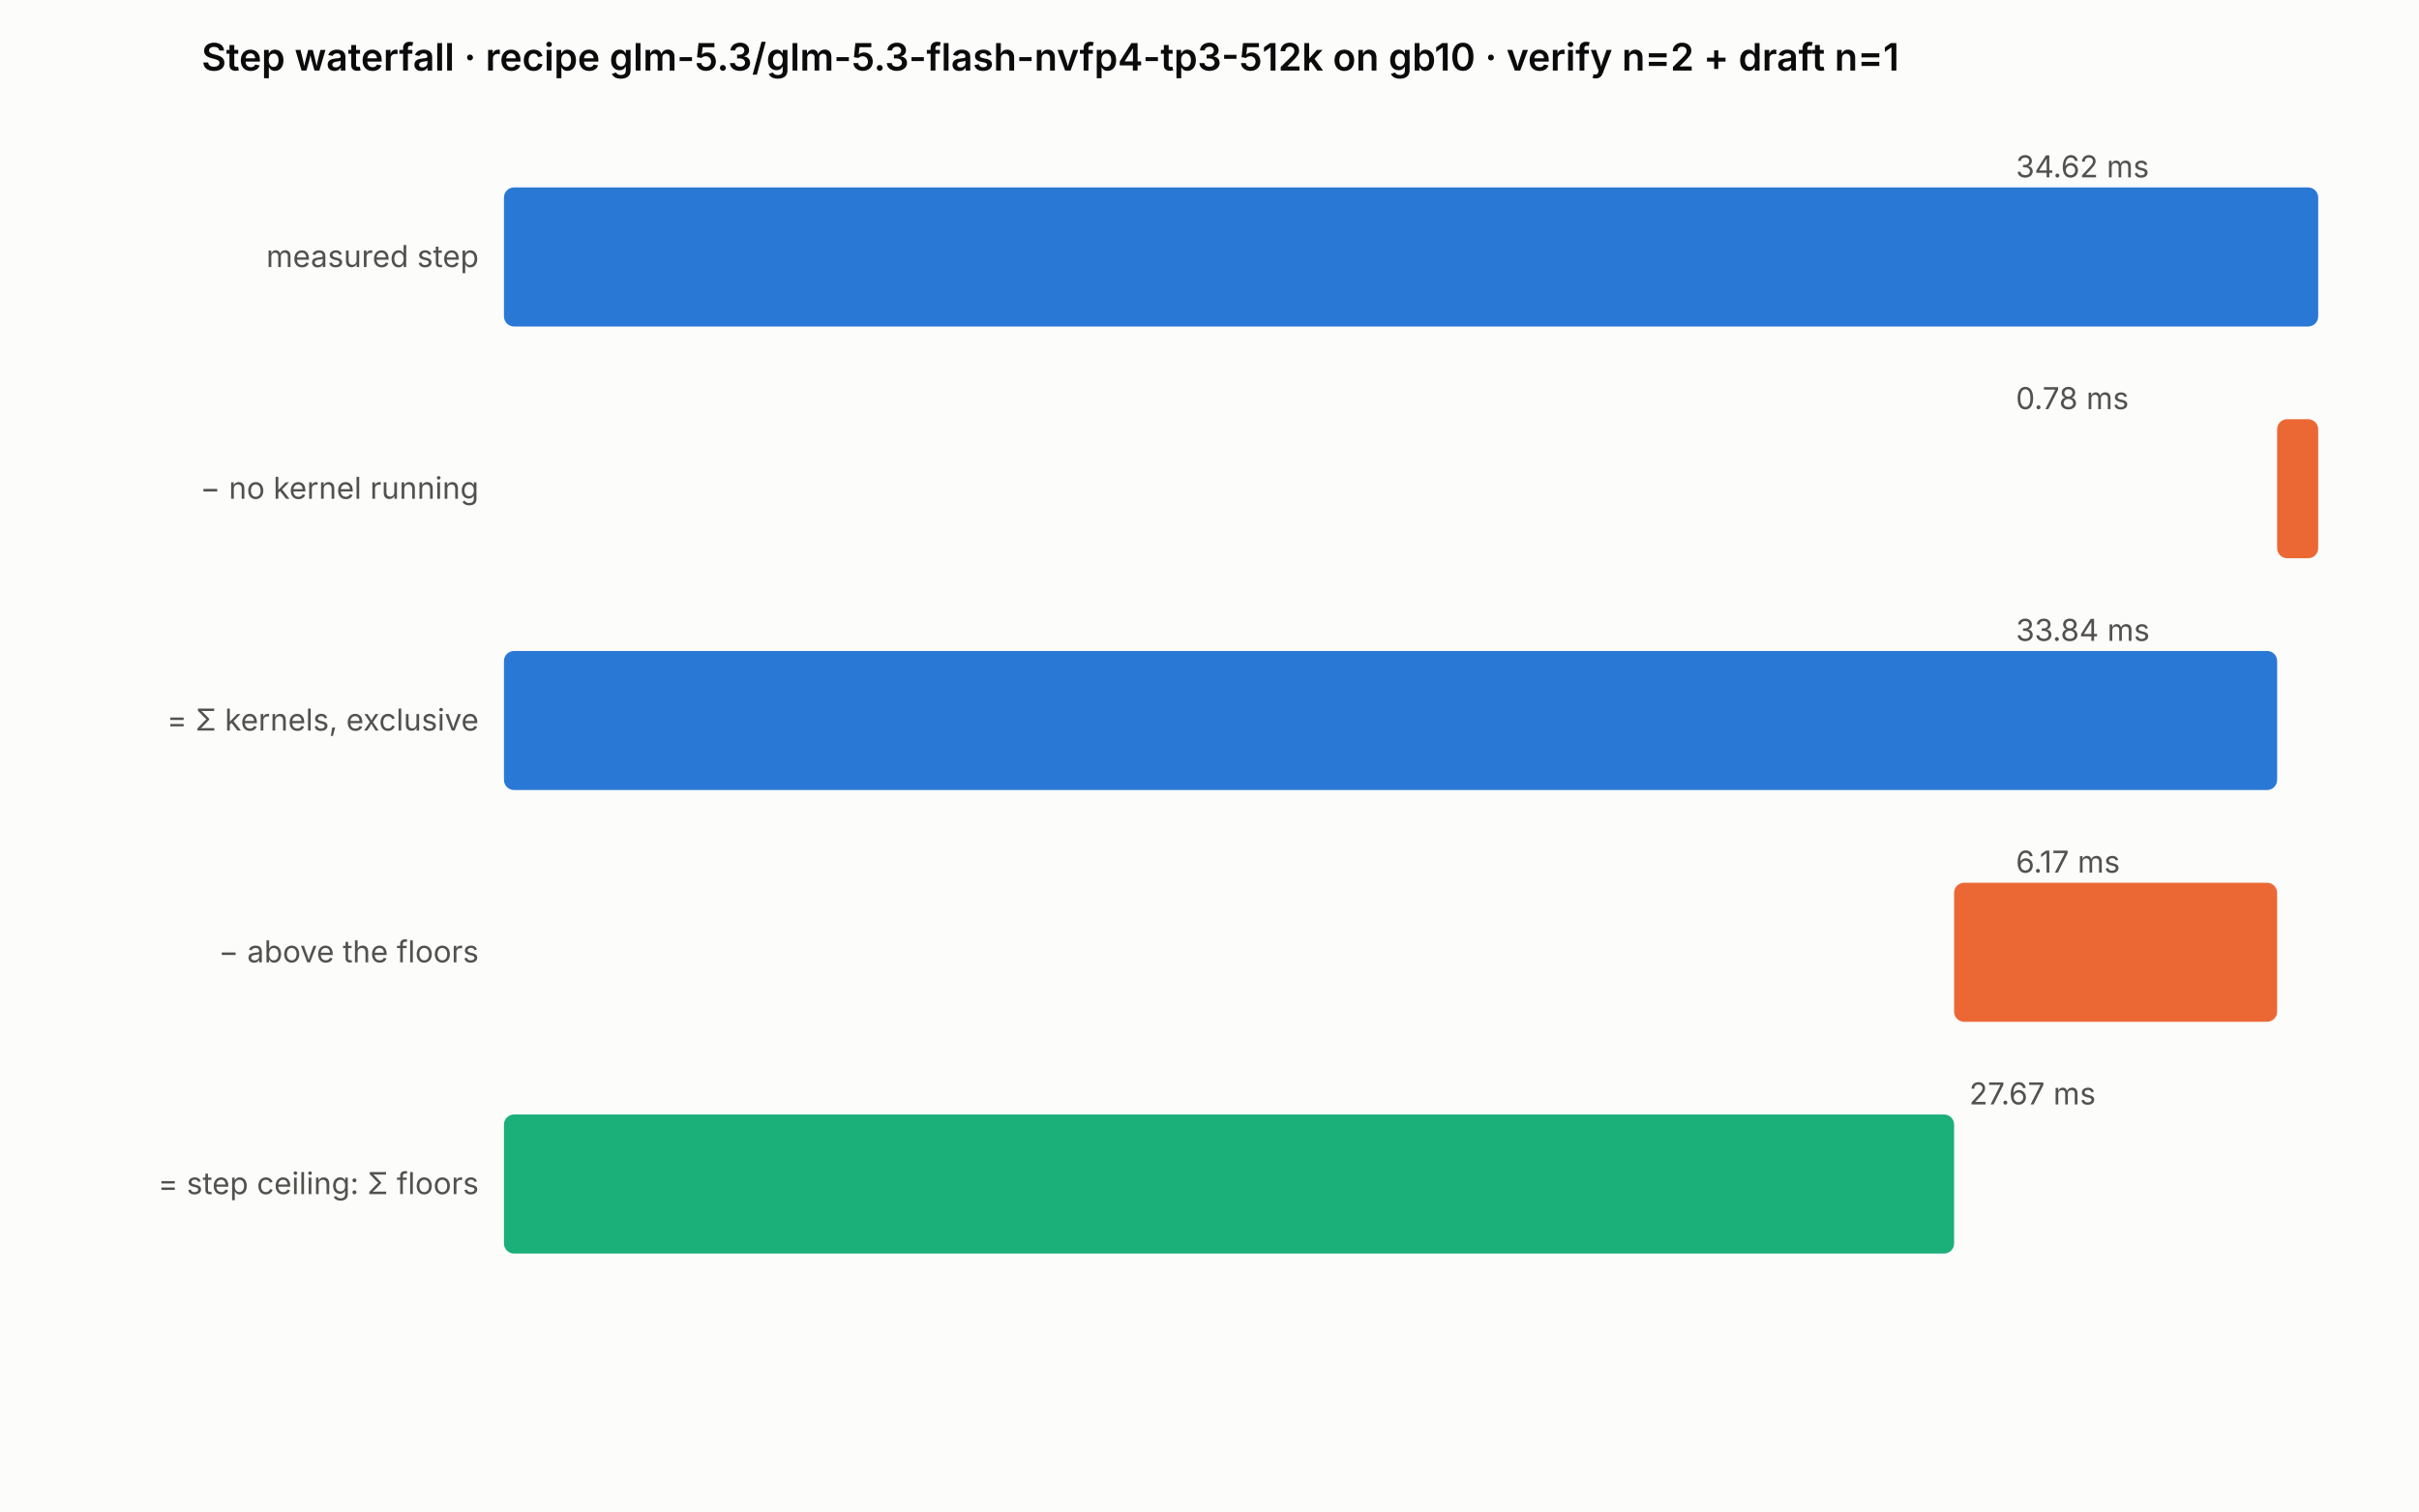
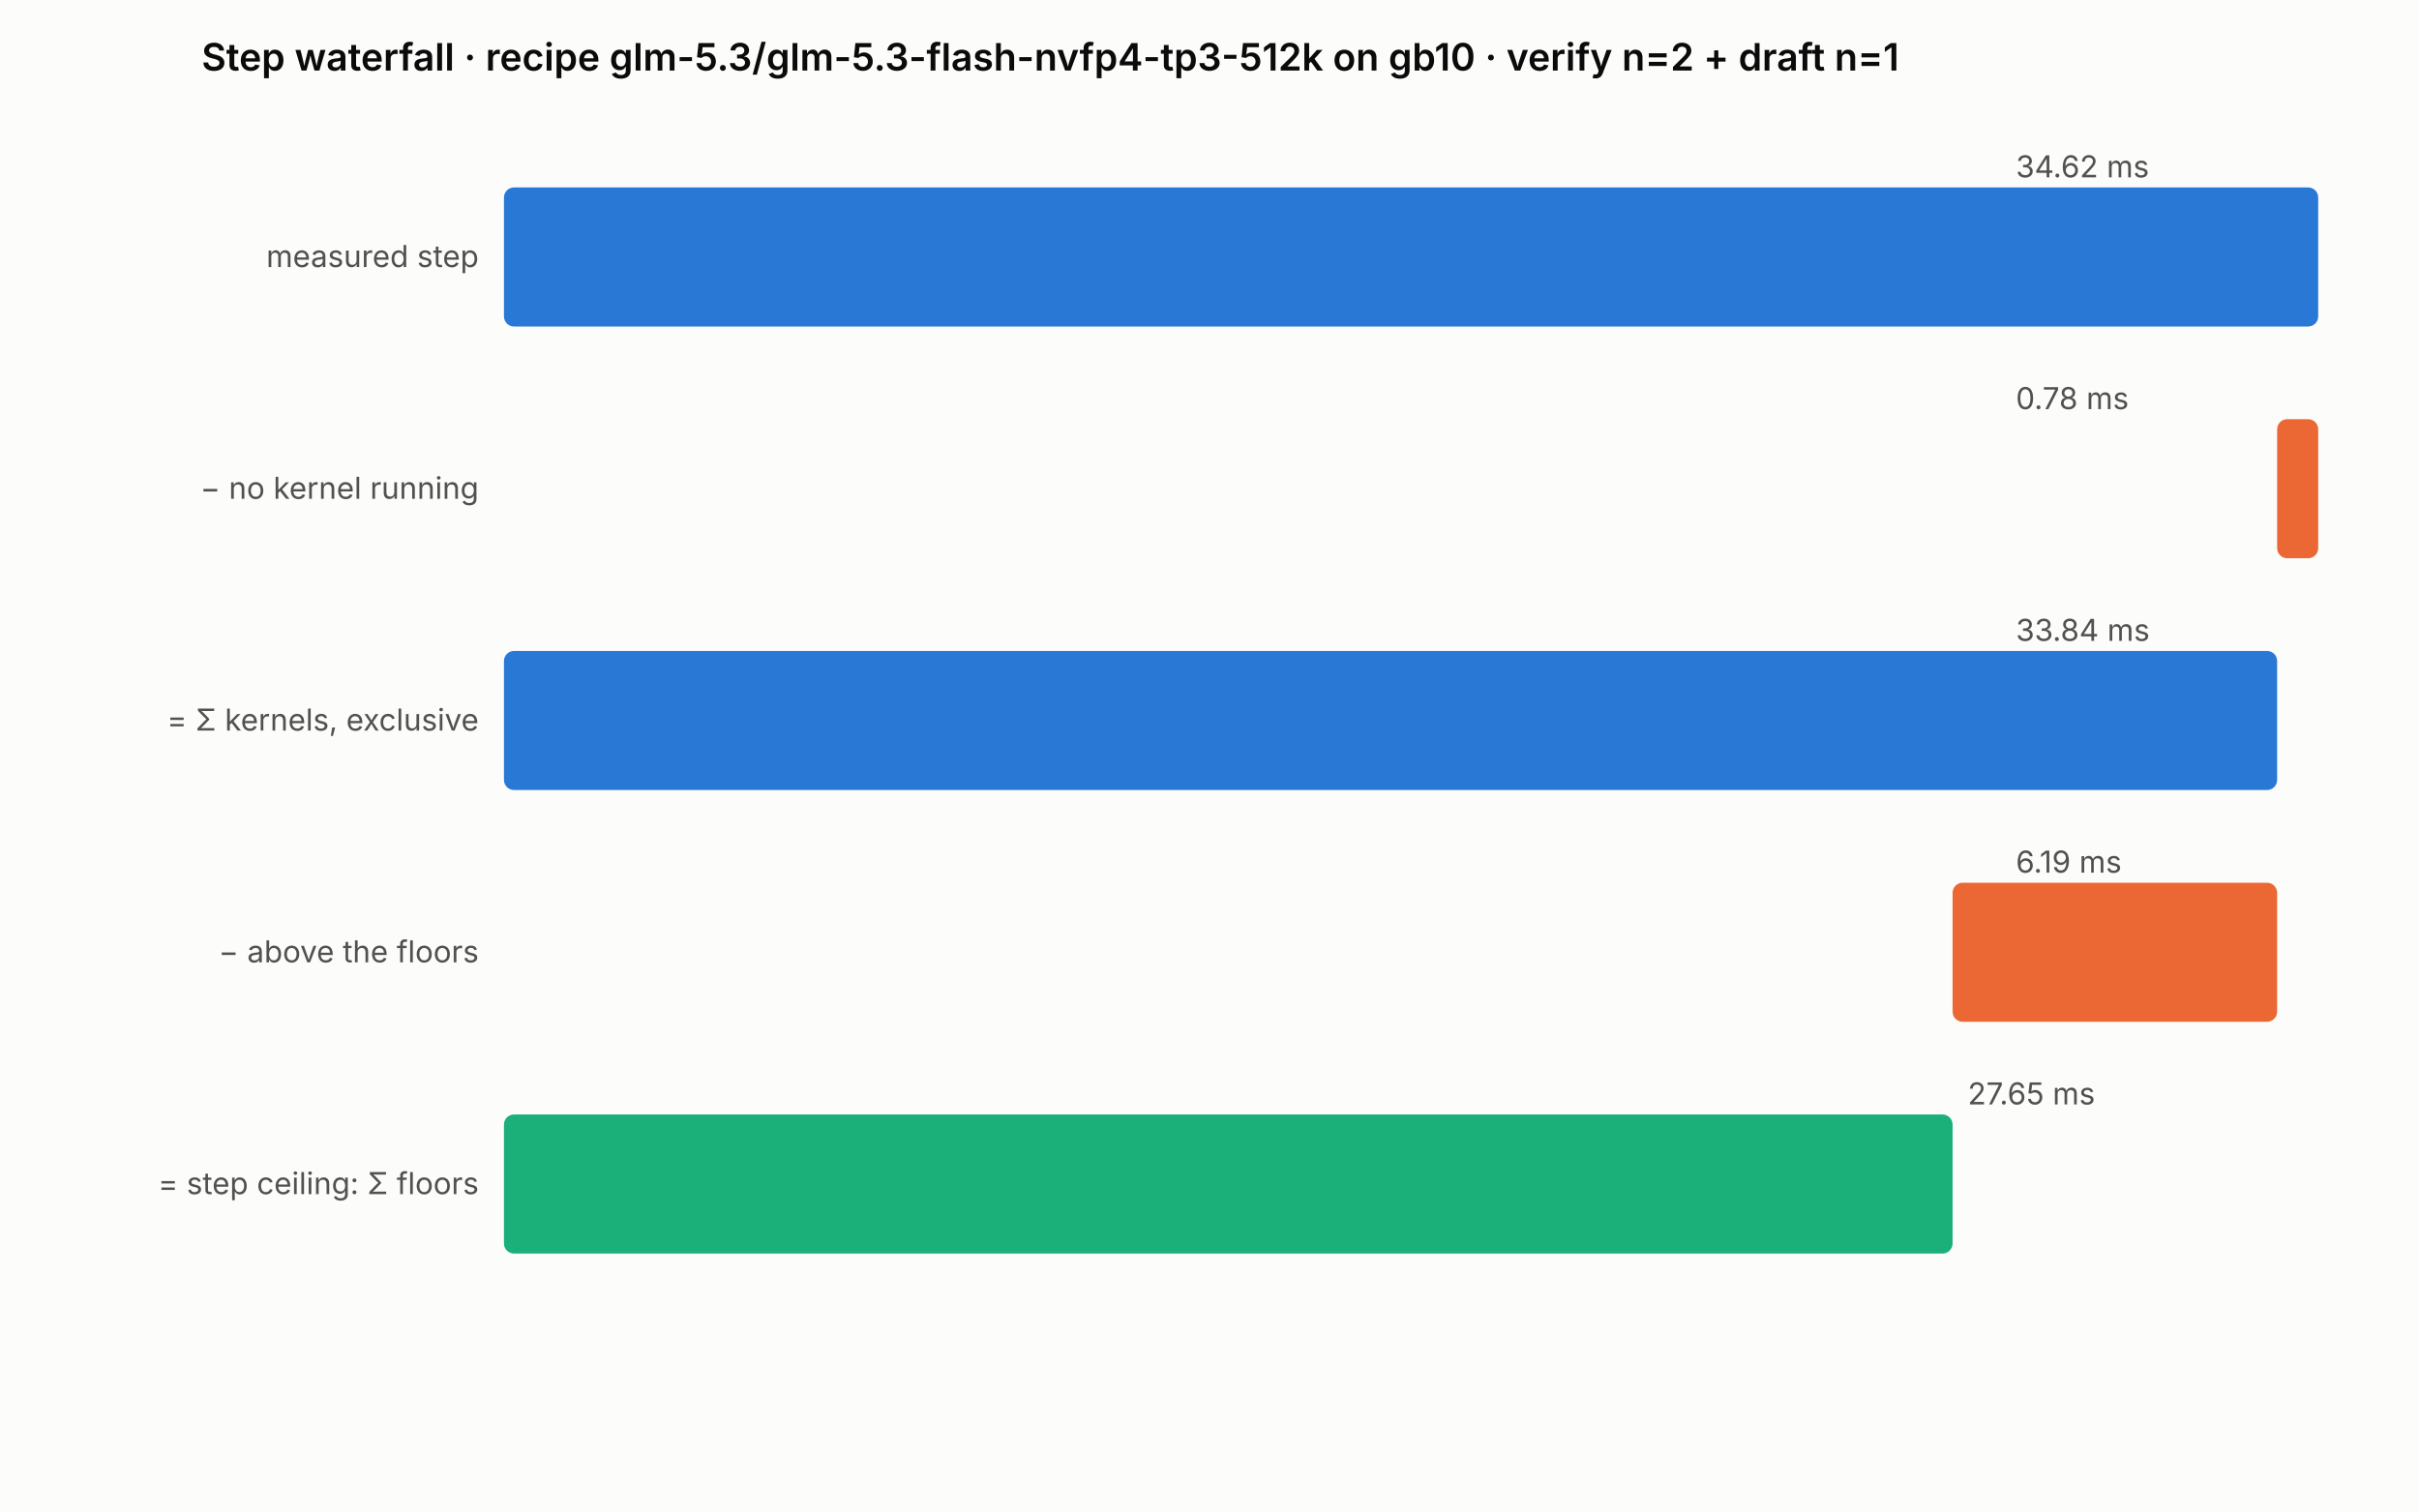
<svg xmlns="http://www.w3.org/2000/svg" class="viz" viewBox="0 0 960 600" width="960" height="600" role="img" aria-label="Step waterfall: recipe glm-5.3/glm-5.3-flash-nvfp4-tp3-512k on gb10">
  <style>
.viz text{font-family:system-ui,-apple-system,"Segoe UI",sans-serif;font-size:12px}
.viz .t{font-size:15px;font-weight:600}
.viz .g{stroke-width:1}.viz .c{stroke-width:2;fill:none;stroke-dasharray:6 4}
.viz .m{stroke-width:2}.viz .p{stroke-width:2}.viz .d{stroke-width:2;opacity:.45}
.viz .bg{fill:#fcfcfb}.viz text{fill:#52514e}.viz .t{fill:#0b0b0b}.viz .g{stroke:#e4e3df}.viz .c{stroke:#52514e}.viz .m{fill:#2a78d6;stroke:#fcfcfb}.viz .p{fill:#fcfcfb;stroke:#eb6834}.viz .d{stroke:#2a78d6}.viz .b1{fill:#2a78d6}.viz .b2{fill:#eb6834}.viz .b3{fill:#1baf7a}
@media (prefers-color-scheme: dark){:root:not([data-theme="light"]) .viz .bg{fill:#1a1a19}:root:not([data-theme="light"]) .viz text{fill:#c3c2b7}:root:not([data-theme="light"]) .viz .t{fill:#f0efec}:root:not([data-theme="light"]) .viz .g{stroke:#3a3936}:root:not([data-theme="light"]) .viz .c{stroke:#c3c2b7}:root:not([data-theme="light"]) .viz .m{fill:#3987e5;stroke:#1a1a19}:root:not([data-theme="light"]) .viz .p{fill:#1a1a19;stroke:#d95926}:root:not([data-theme="light"]) .viz .d{stroke:#3987e5}:root:not([data-theme="light"]) .viz .b1{fill:#3987e5}:root:not([data-theme="light"]) .viz .b2{fill:#d95926}:root:not([data-theme="light"]) .viz .b3{fill:#199e70}}
[data-theme="dark"] .viz .bg{fill:#1a1a19}[data-theme="dark"] .viz text{fill:#c3c2b7}[data-theme="dark"] .viz .t{fill:#f0efec}[data-theme="dark"] .viz .g{stroke:#3a3936}[data-theme="dark"] .viz .c{stroke:#c3c2b7}[data-theme="dark"] .viz .m{fill:#3987e5;stroke:#1a1a19}[data-theme="dark"] .viz .p{fill:#1a1a19;stroke:#d95926}[data-theme="dark"] .viz .d{stroke:#3987e5}[data-theme="dark"] .viz .b1{fill:#3987e5}[data-theme="dark"] .viz .b2{fill:#d95926}[data-theme="dark"] .viz .b3{fill:#199e70}
</style>
  <rect class="bg" width="960" height="600" />
  <text class="t" x="80" y="28">Step waterfall · recipe glm-5.3/glm-5.3-flash-nvfp4-tp3-512k on gb10 · verify n=2 + draft n=1</text>
  <text x="190.0" y="106.0" text-anchor="end">measured step</text>
  <rect class="b1" x="200.0" y="74.4" width="720.0" height="55.2" rx="4" />
  <text x="800.0" y="70.4">34.62 ms</text>
  <text x="190.0" y="198.0" text-anchor="end">− no kernel running</text>
  <rect class="b2" x="903.7" y="166.4" width="16.3" height="55.2" rx="4" />
  <text x="800.0" y="162.4">0.78 ms</text>
  <text x="190.0" y="290.0" text-anchor="end">= Σ kernels, exclusive</text>
  <rect class="b1" x="200.0" y="258.4" width="703.7" height="55.2" rx="4" />
  <text x="800.0" y="254.4">33.84 ms</text>
  <text x="190.0" y="382.0" text-anchor="end">− above the floors</text>
-   <rect class="b2" x="775.5" y="350.4" width="128.2" height="55.2" rx="4" />
-   <text x="800.0" y="346.4">6.17 ms</text>
+   <rect class="b2" x="774.9" y="350.4" width="128.8" height="55.2" rx="4" />
+   <text x="800.0" y="346.4">6.19 ms</text>
  <text x="190.0" y="474.0" text-anchor="end">= step ceiling: Σ floors</text>
-   <rect class="b3" x="200.0" y="442.4" width="575.5" height="55.2" rx="4" />
-   <text x="781.5" y="438.4">27.67 ms</text>
+   <rect class="b3" x="200.0" y="442.4" width="574.9" height="55.2" rx="4" />
+   <text x="780.9" y="438.4">27.65 ms</text>
</svg>
